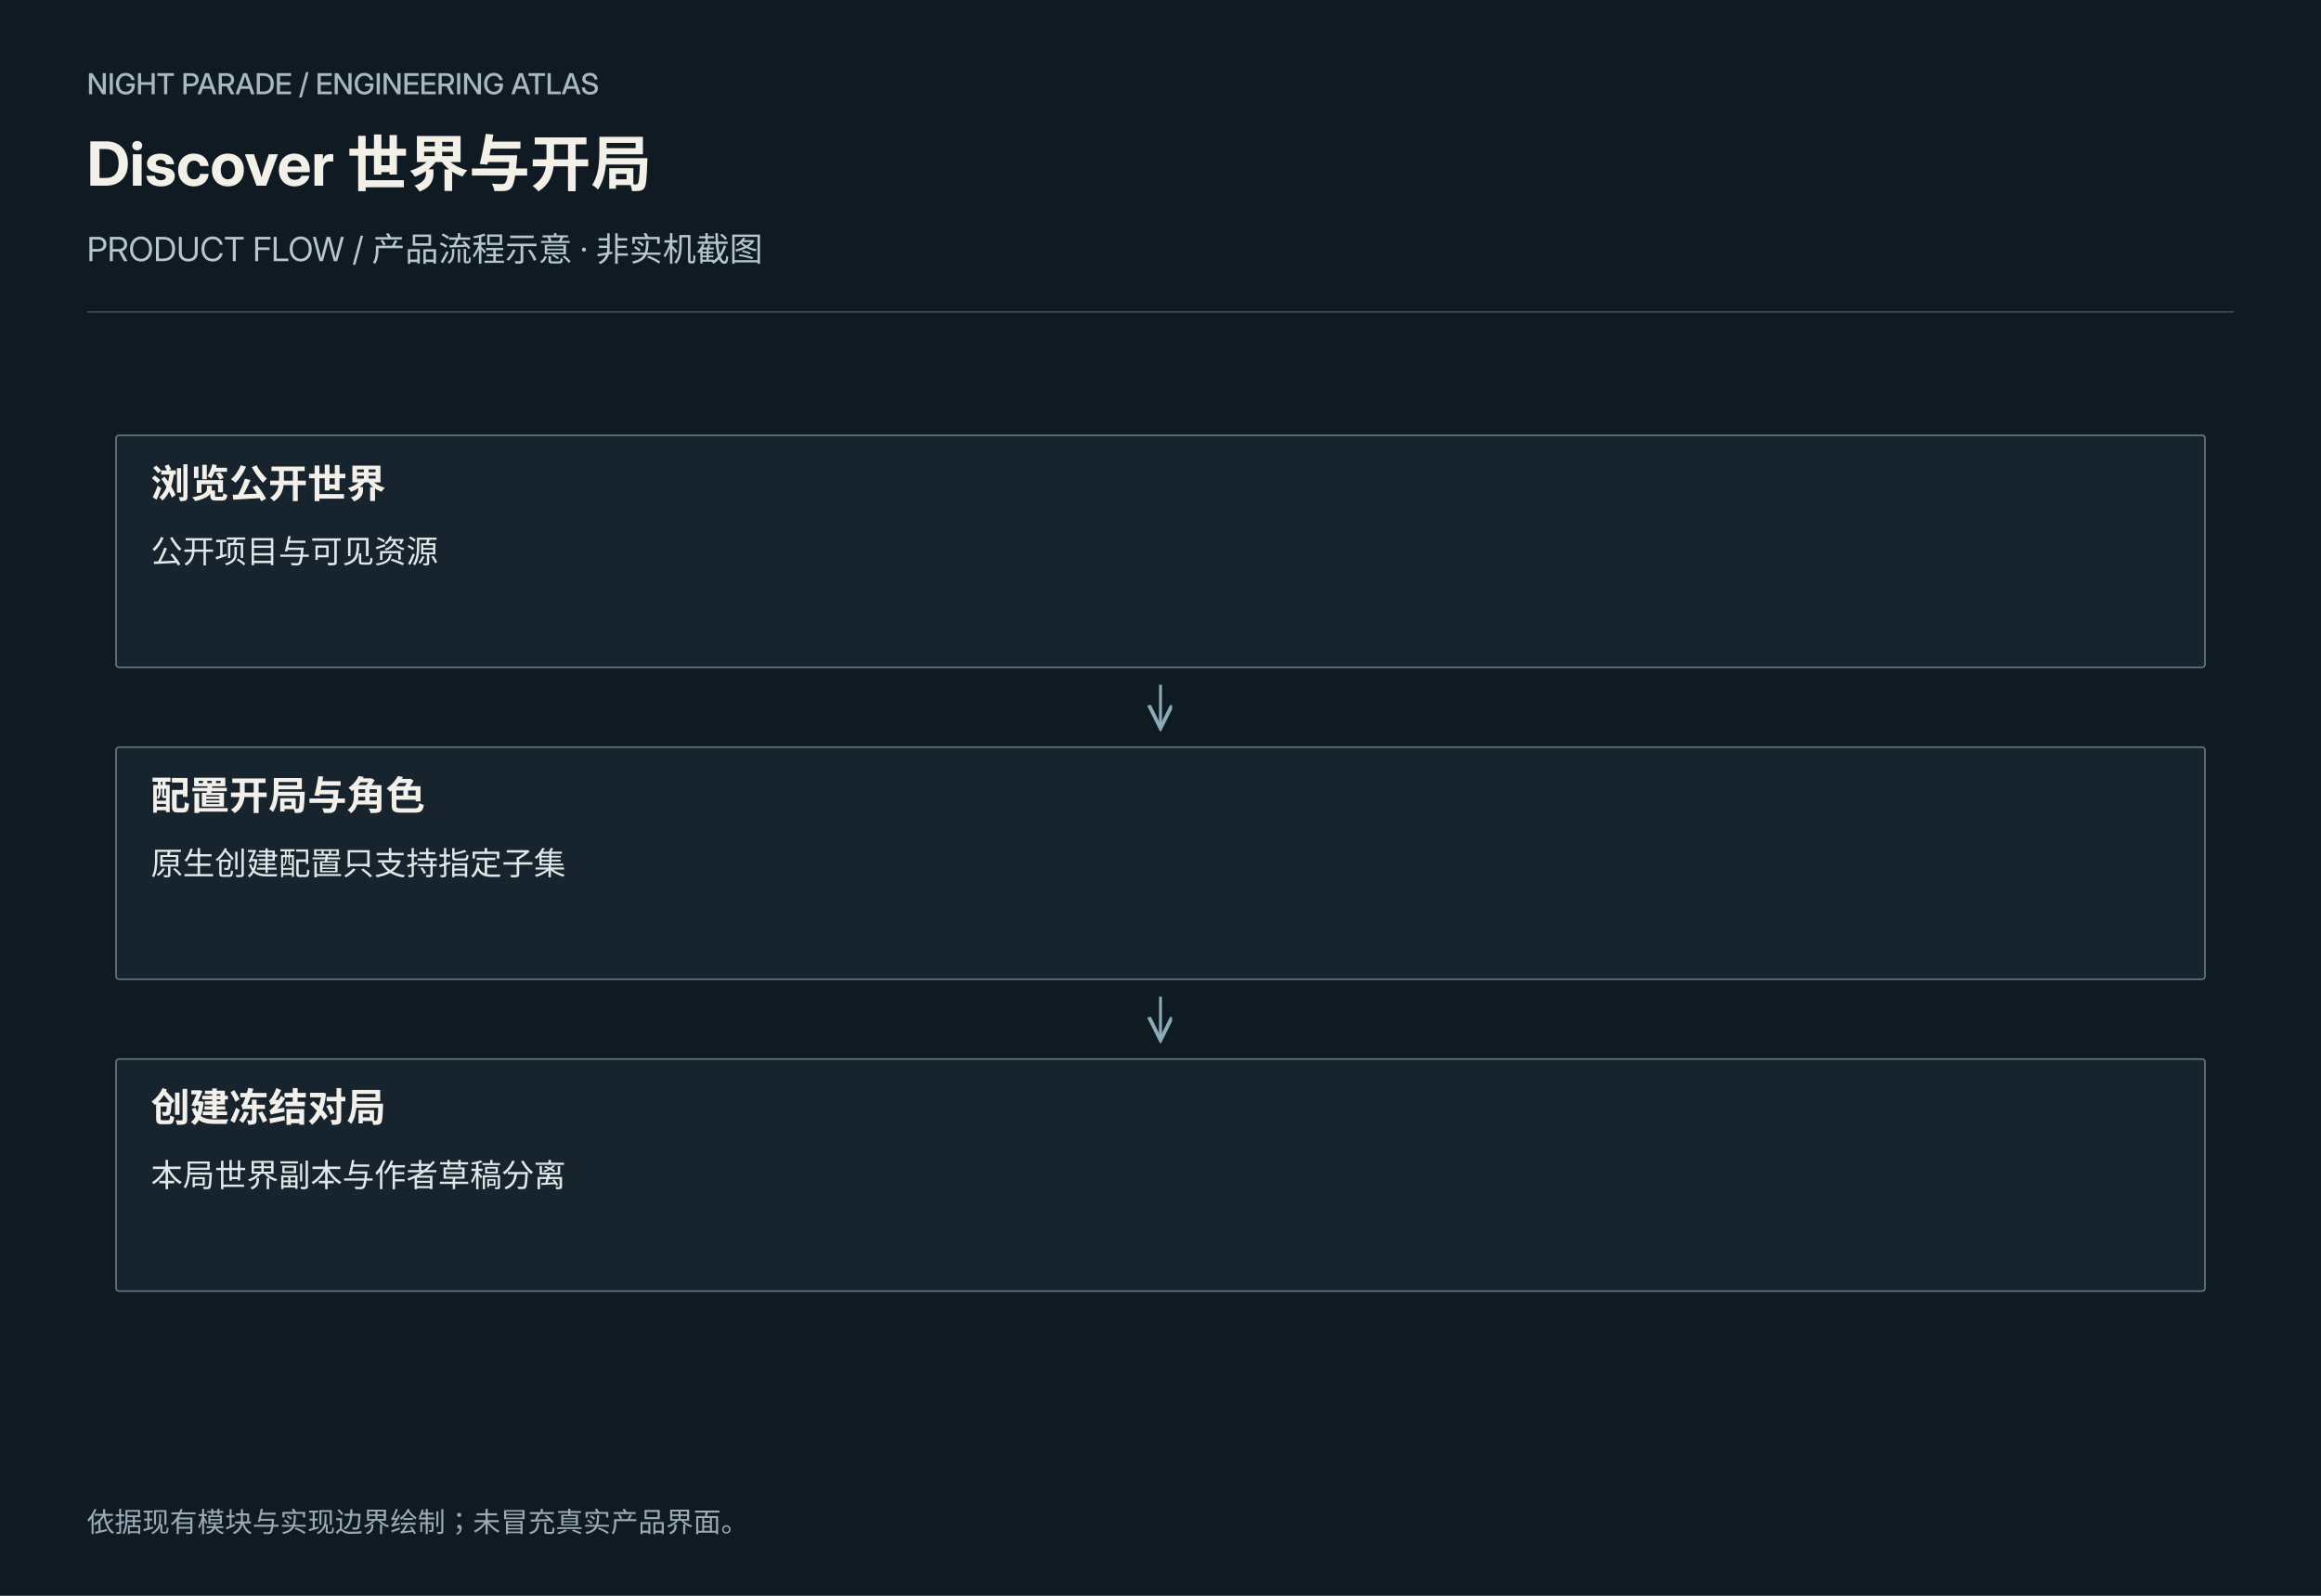
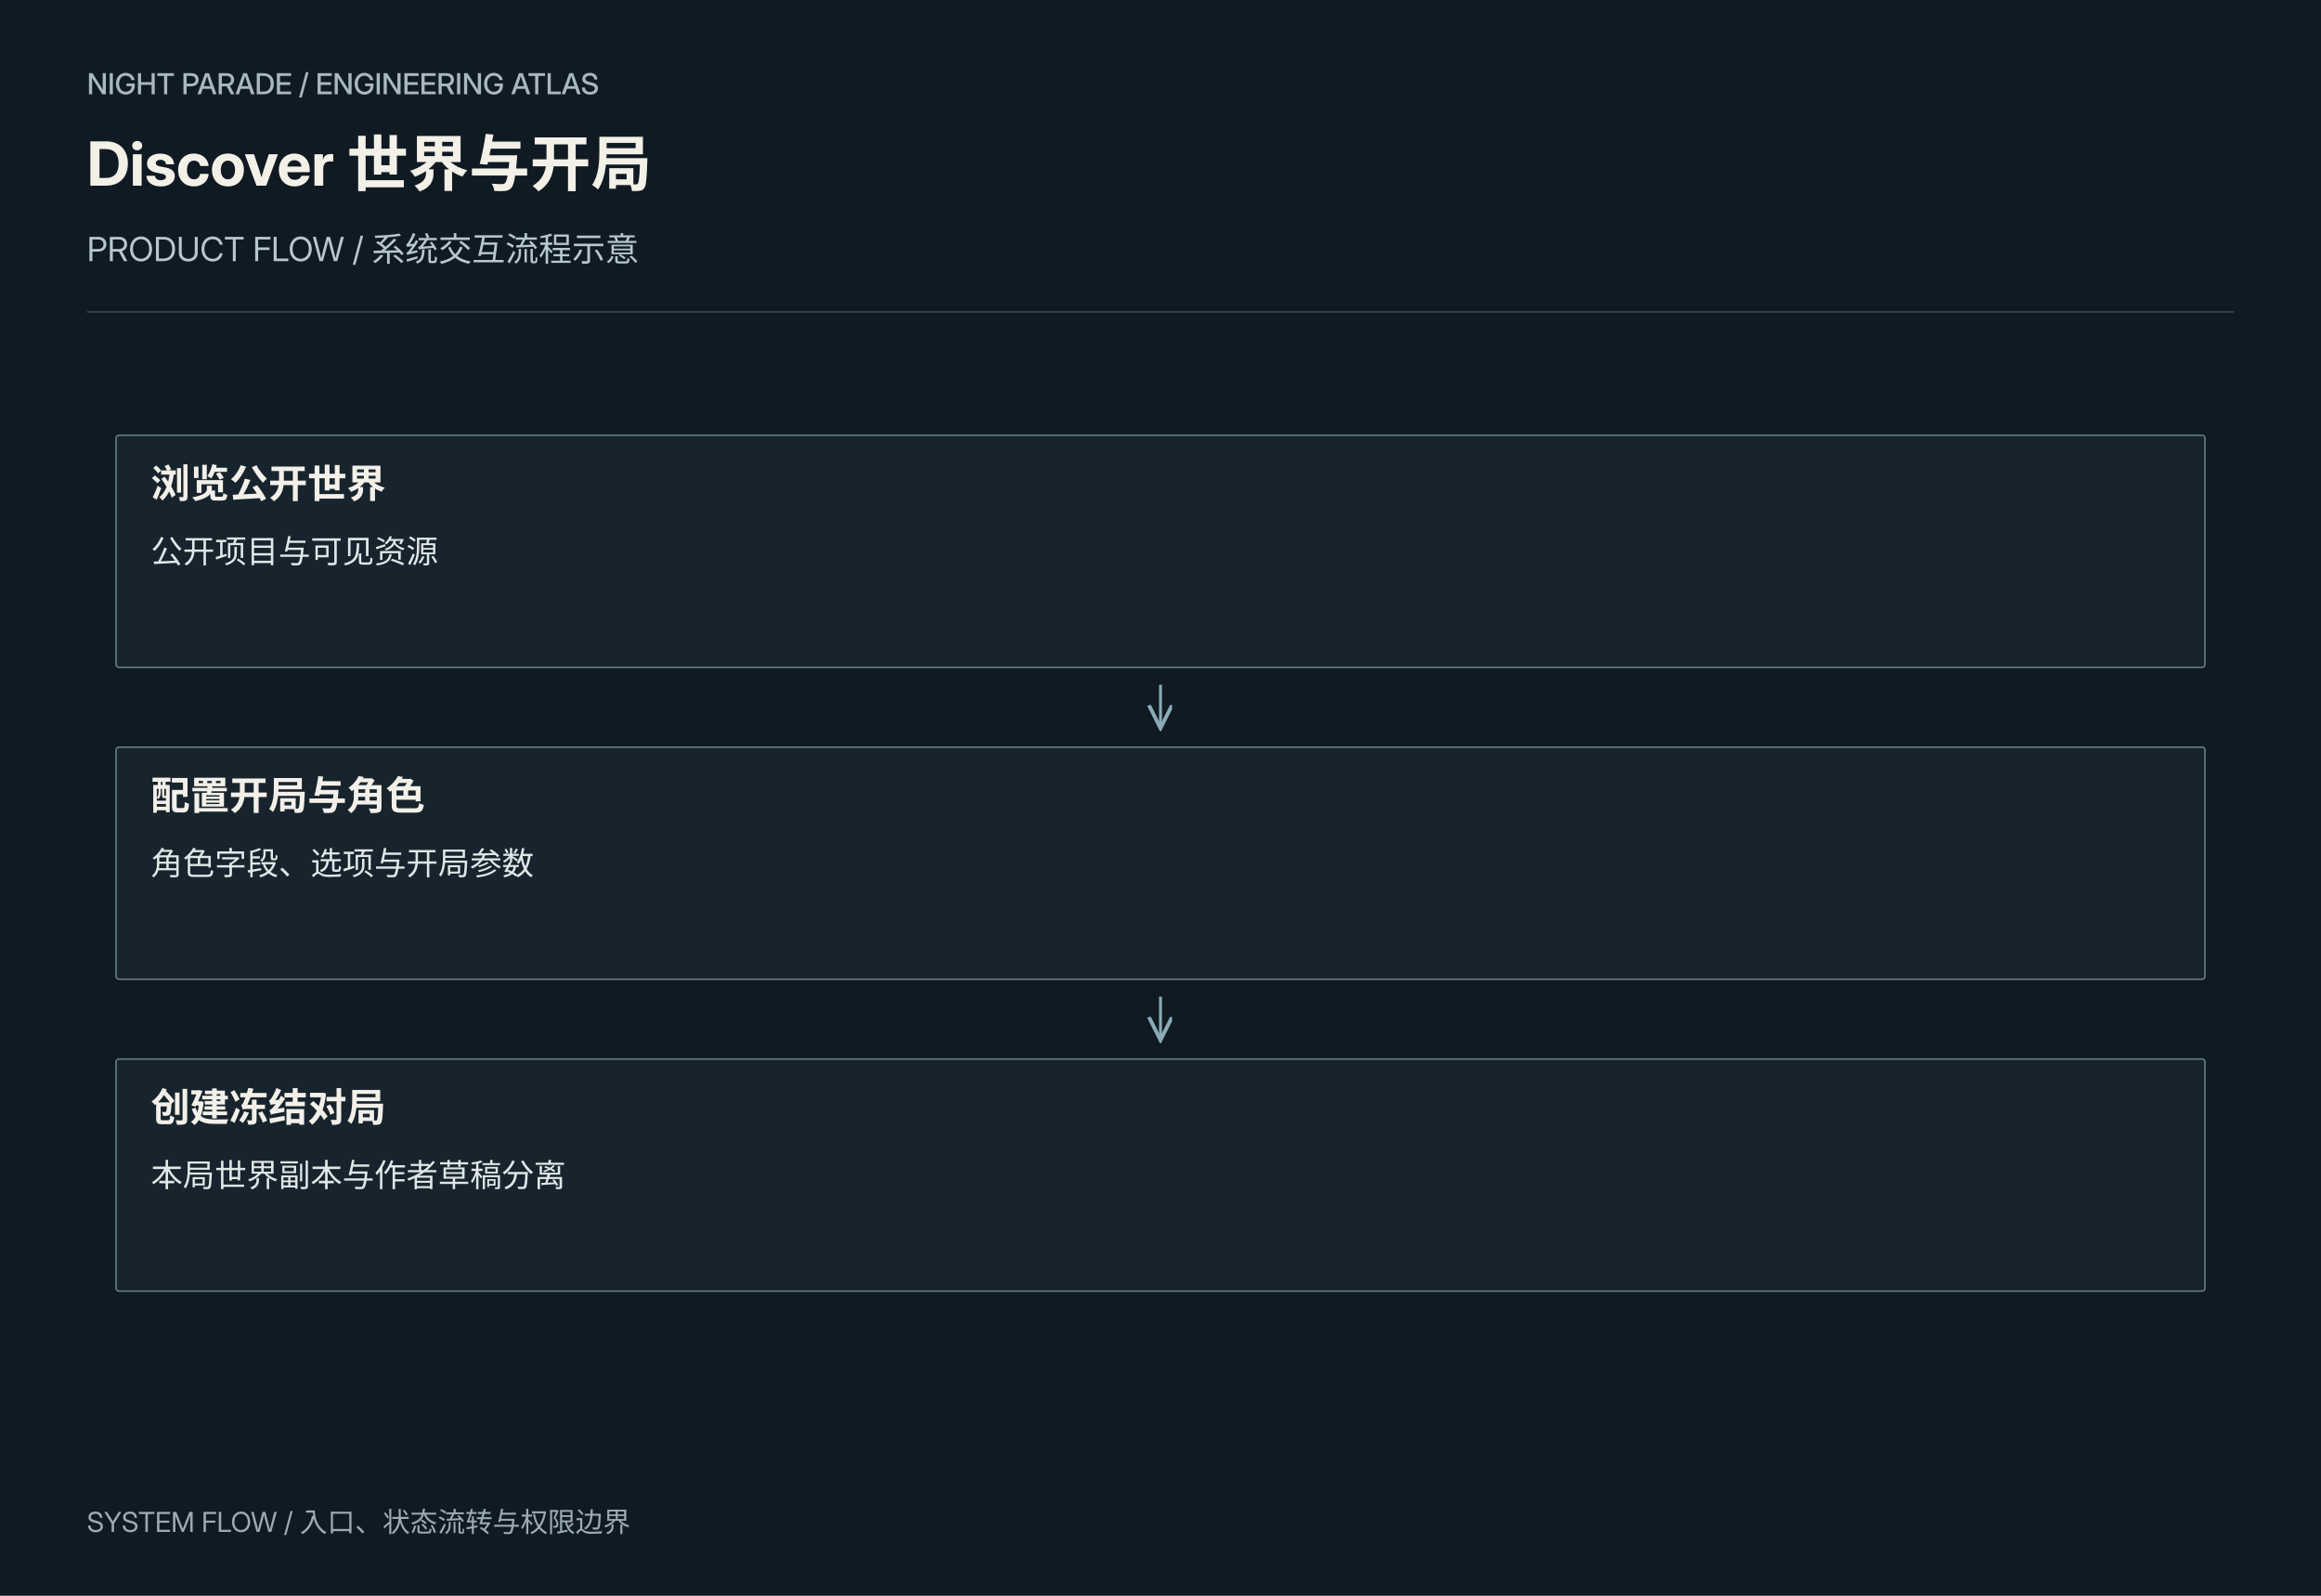
<svg xmlns="http://www.w3.org/2000/svg" width="1600" height="1100" viewBox="0 0 1600 1100" role="img" aria-labelledby="title desc">
  <defs>
    <marker id="arrow" markerWidth="9" markerHeight="9" refX="8" refY="4" orient="auto">
      <path d="M0 0L8 4L0 8" fill="none" stroke="#8babb5" stroke-width="1.3" />
    </marker>
  </defs>
  <rect width="100%" height="100%" fill="#101a22" />
  <text x="60" y="65.0" fill="#a7b9bf" font-size="20" font-weight="500" font-family="Inter Display,Inter,Arial,PingFang SC,sans-serif">NIGHT PARADE / ENGINEERING ATLAS</text>
  <text x="60" y="128.0" fill="#f3f0e8" font-size="42" font-weight="700" font-family="Inter Display,Inter,Arial,PingFang SC,sans-serif">Discover 世界与开局</text>
-   <text x="60" y="180.0" fill="#b6c8cd" font-size="23" font-weight="400" font-family="Inter Display,Inter,Arial,PingFang SC,sans-serif">PRODUCT FLOW / 产品流程示意 · 非实机截图</text>
+   <text x="60" y="180.0" fill="#b6c8cd" font-size="23" font-weight="400" font-family="Inter Display,Inter,Arial,PingFang SC,sans-serif">PRODUCT FLOW / 系统交互流程示意</text>
  <path d="M60 215H1540" stroke="#566773" stroke-opacity=".6" />
  <rect x="80" y="300" width="1440" height="160" rx="2" fill="#18242d" stroke="#8babb5" stroke-opacity=".7" />
  <text x="104" y="343.0" fill="#f2f0e9" font-size="27" font-weight="600" font-family="Inter Display,Inter,Arial,PingFang SC,sans-serif">浏览公开世界</text>
  <text x="104" y="388.0" fill="#dfe7e9" font-size="22" font-weight="400" font-family="Inter Display,Inter,Arial,PingFang SC,sans-serif">公开项目与可见资源</text>
  <path d="M800 472L800 502" stroke="#8babb5" stroke-width="2" fill="none" marker-end="url(#arrow)" />
  <rect x="80" y="515" width="1440" height="160" rx="2" fill="#18242d" stroke="#8babb5" stroke-opacity=".7" />
  <text x="104" y="558.0" fill="#f2f0e9" font-size="27" font-weight="600" font-family="Inter Display,Inter,Arial,PingFang SC,sans-serif">配置开局与角色</text>
-   <text x="104" y="603.0" fill="#dfe7e9" font-size="22" font-weight="400" font-family="Inter Display,Inter,Arial,PingFang SC,sans-serif">原生创建配置只支持指定子集</text>
+   <text x="104" y="603.0" fill="#dfe7e9" font-size="22" font-weight="400" font-family="Inter Display,Inter,Arial,PingFang SC,sans-serif">角色字段、选项与开局参数</text>
  <path d="M800 687L800 717" stroke="#8babb5" stroke-width="2" fill="none" marker-end="url(#arrow)" />
  <rect x="80" y="730" width="1440" height="160" rx="2" fill="#18242d" stroke="#8babb5" stroke-opacity=".7" />
  <text x="104" y="773.0" fill="#f2f0e9" font-size="27" font-weight="600" font-family="Inter Display,Inter,Arial,PingFang SC,sans-serif">创建冻结对局</text>
  <text x="104" y="818.0" fill="#dfe7e9" font-size="22" font-weight="400" font-family="Inter Display,Inter,Arial,PingFang SC,sans-serif">本局世界副本与作者草稿分离</text>
-   <text x="60" y="1056.0" fill="#9babb4" font-size="19" font-weight="400" font-family="Inter Display,Inter,Arial,PingFang SC,sans-serif">依据现有模块与实现边界绘制；未冒充真实产品界面。</text>
+   <text x="60" y="1056.0" fill="#9babb4" font-size="19" font-weight="400" font-family="Inter Display,Inter,Arial,PingFang SC,sans-serif">SYSTEM FLOW / 入口、状态流转与权限边界</text>
</svg>
